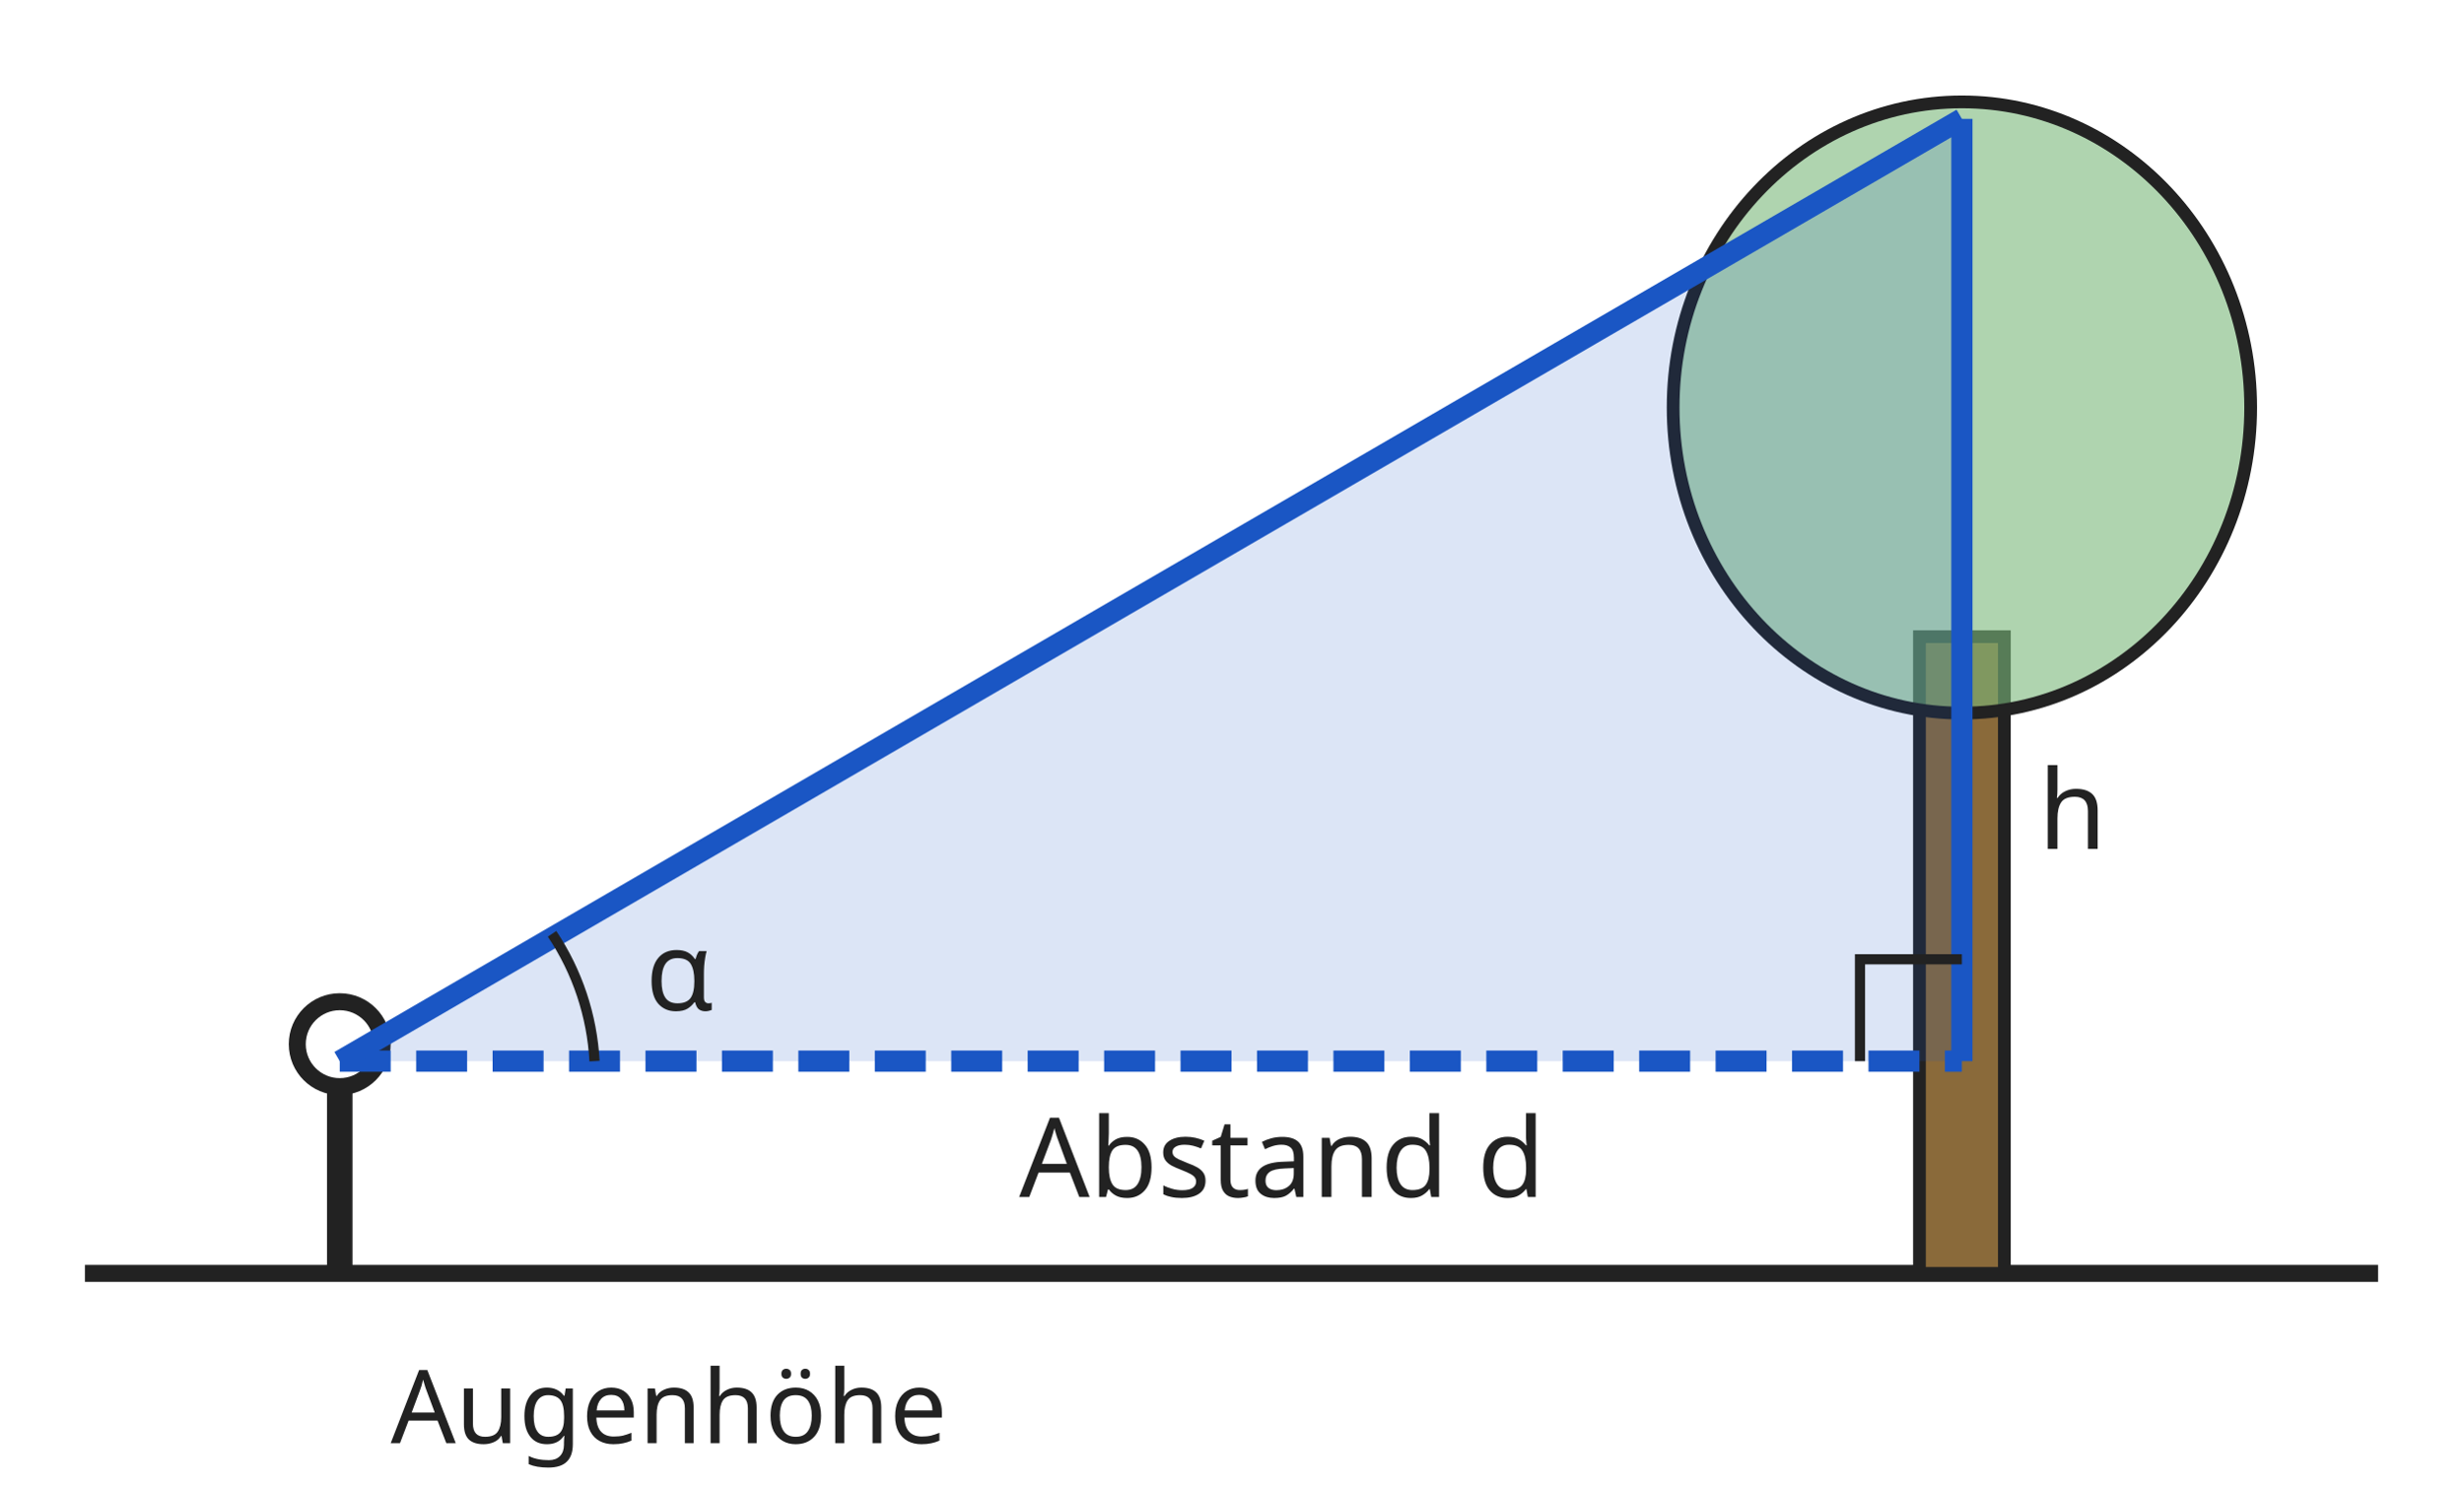
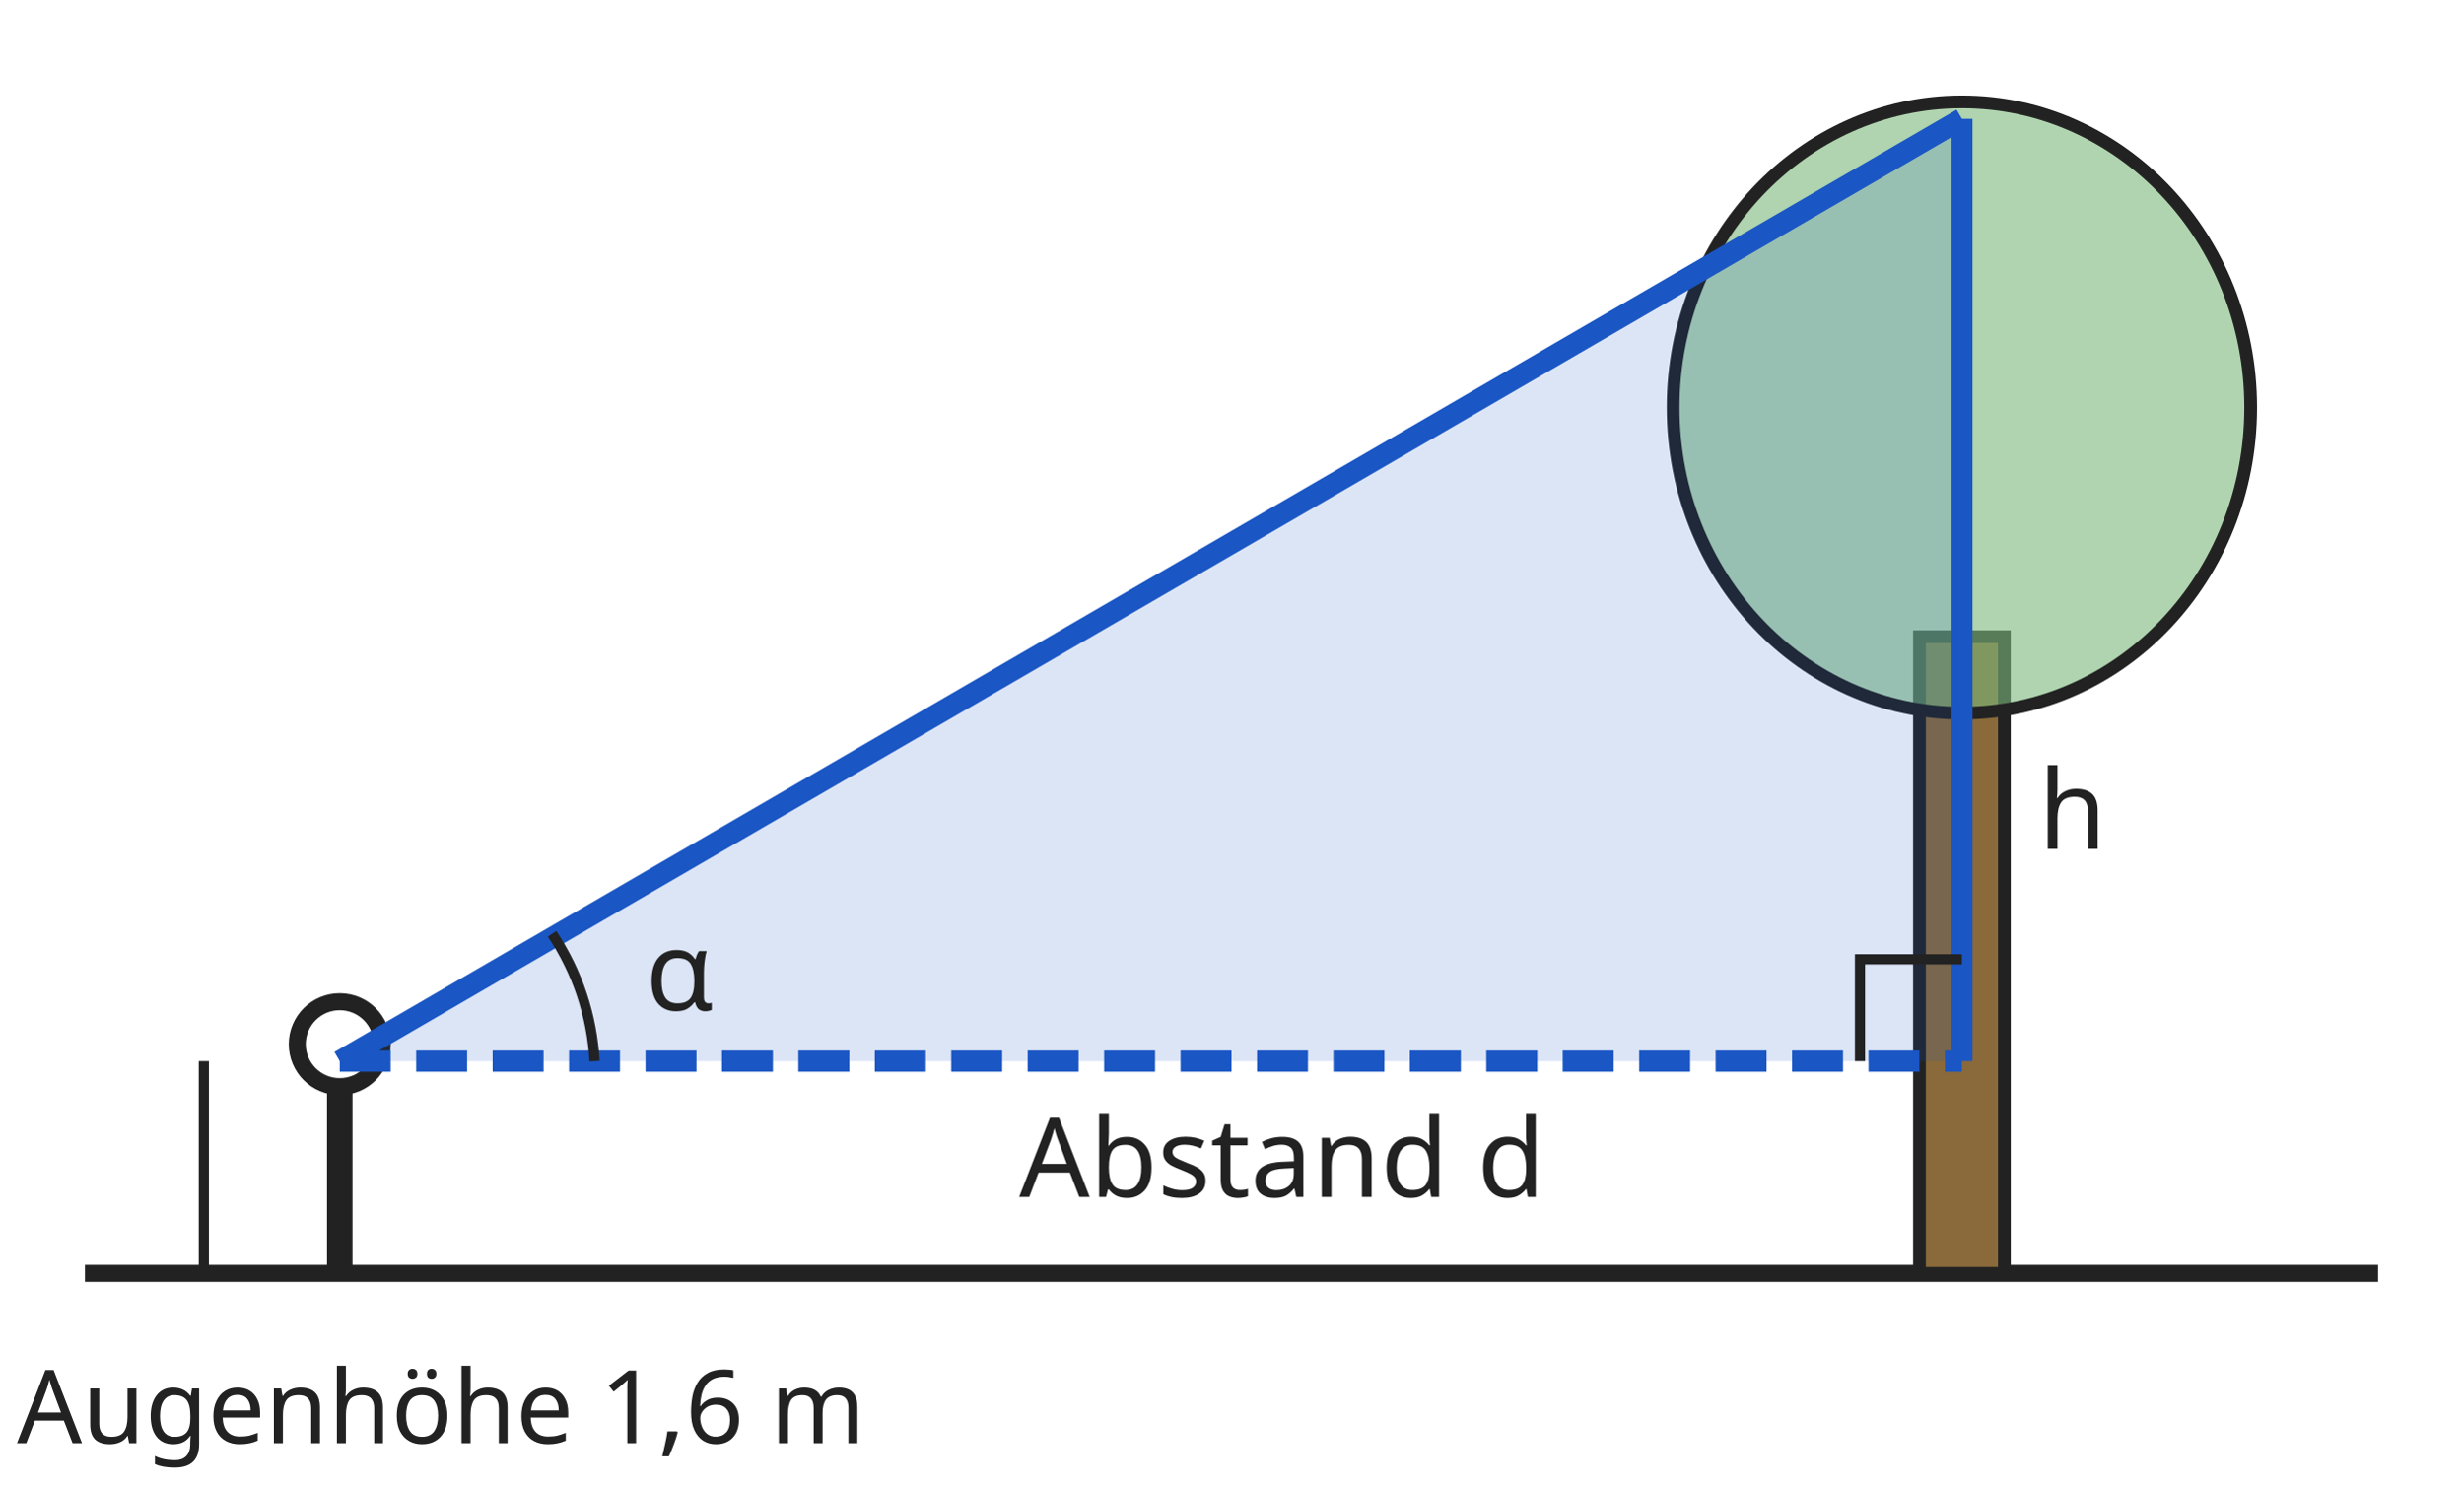
<svg xmlns="http://www.w3.org/2000/svg" viewBox="0 0 290 175" role="img" aria-labelledby="t d">
  <line x1="10" y1="150" x2="280" y2="150" stroke="#222" stroke-width="2" />
  <rect x="226" y="75" width="10" height="75" fill="#8a6a3a" stroke="#222" stroke-width="1.5" />
  <ellipse cx="231" cy="48" rx="34" ry="36" fill="#7ab87a" fill-opacity="0.6" stroke="#222" stroke-width="1.5" />
  <line x1="40" y1="150" x2="40" y2="128" stroke="#222" stroke-width="3" />
  <circle cx="40" cy="123" r="5" fill="none" stroke="#222" stroke-width="2" />
  <polygon points="40,125 231,125 231,14" fill="#1a56c4" fill-opacity="0.15" />
  <line x1="40" y1="125" x2="231" y2="125" stroke="#1a56c4" stroke-width="2.5" stroke-dasharray="6 3" />
  <line x1="40" y1="125" x2="231" y2="14" stroke="#1a56c4" stroke-width="2.5" />
  <line x1="231" y1="125" x2="231" y2="14" stroke="#1a56c4" stroke-width="2.5" />
  <path d="M219,125 V113 H231" fill="none" stroke="#222" stroke-width="1.2" />
  <path d="M70,125 A30,30 0 0 0 65,110" fill="none" stroke="#222" stroke-width="1.2" />
  <text x="76" y="119" font-size="13" fill="#222" font-family="sans-serif">α</text>
  <text x="120" y="141" font-size="13" fill="#222" font-family="sans-serif">Abstand d</text>
-   <text x="46" y="170" font-size="12" fill="#222" font-family="sans-serif">Augenhöhe</text>
+   <line x1="24" y1="125" x2="24" y2="150" stroke="#222" stroke-width="1.2" />
+   <text x="2" y="170" font-size="12" fill="#222" font-family="sans-serif">Augenhöhe 1,6 m</text>
  <text x="240" y="100" font-size="13" fill="#222" font-family="sans-serif">h</text>
</svg>
